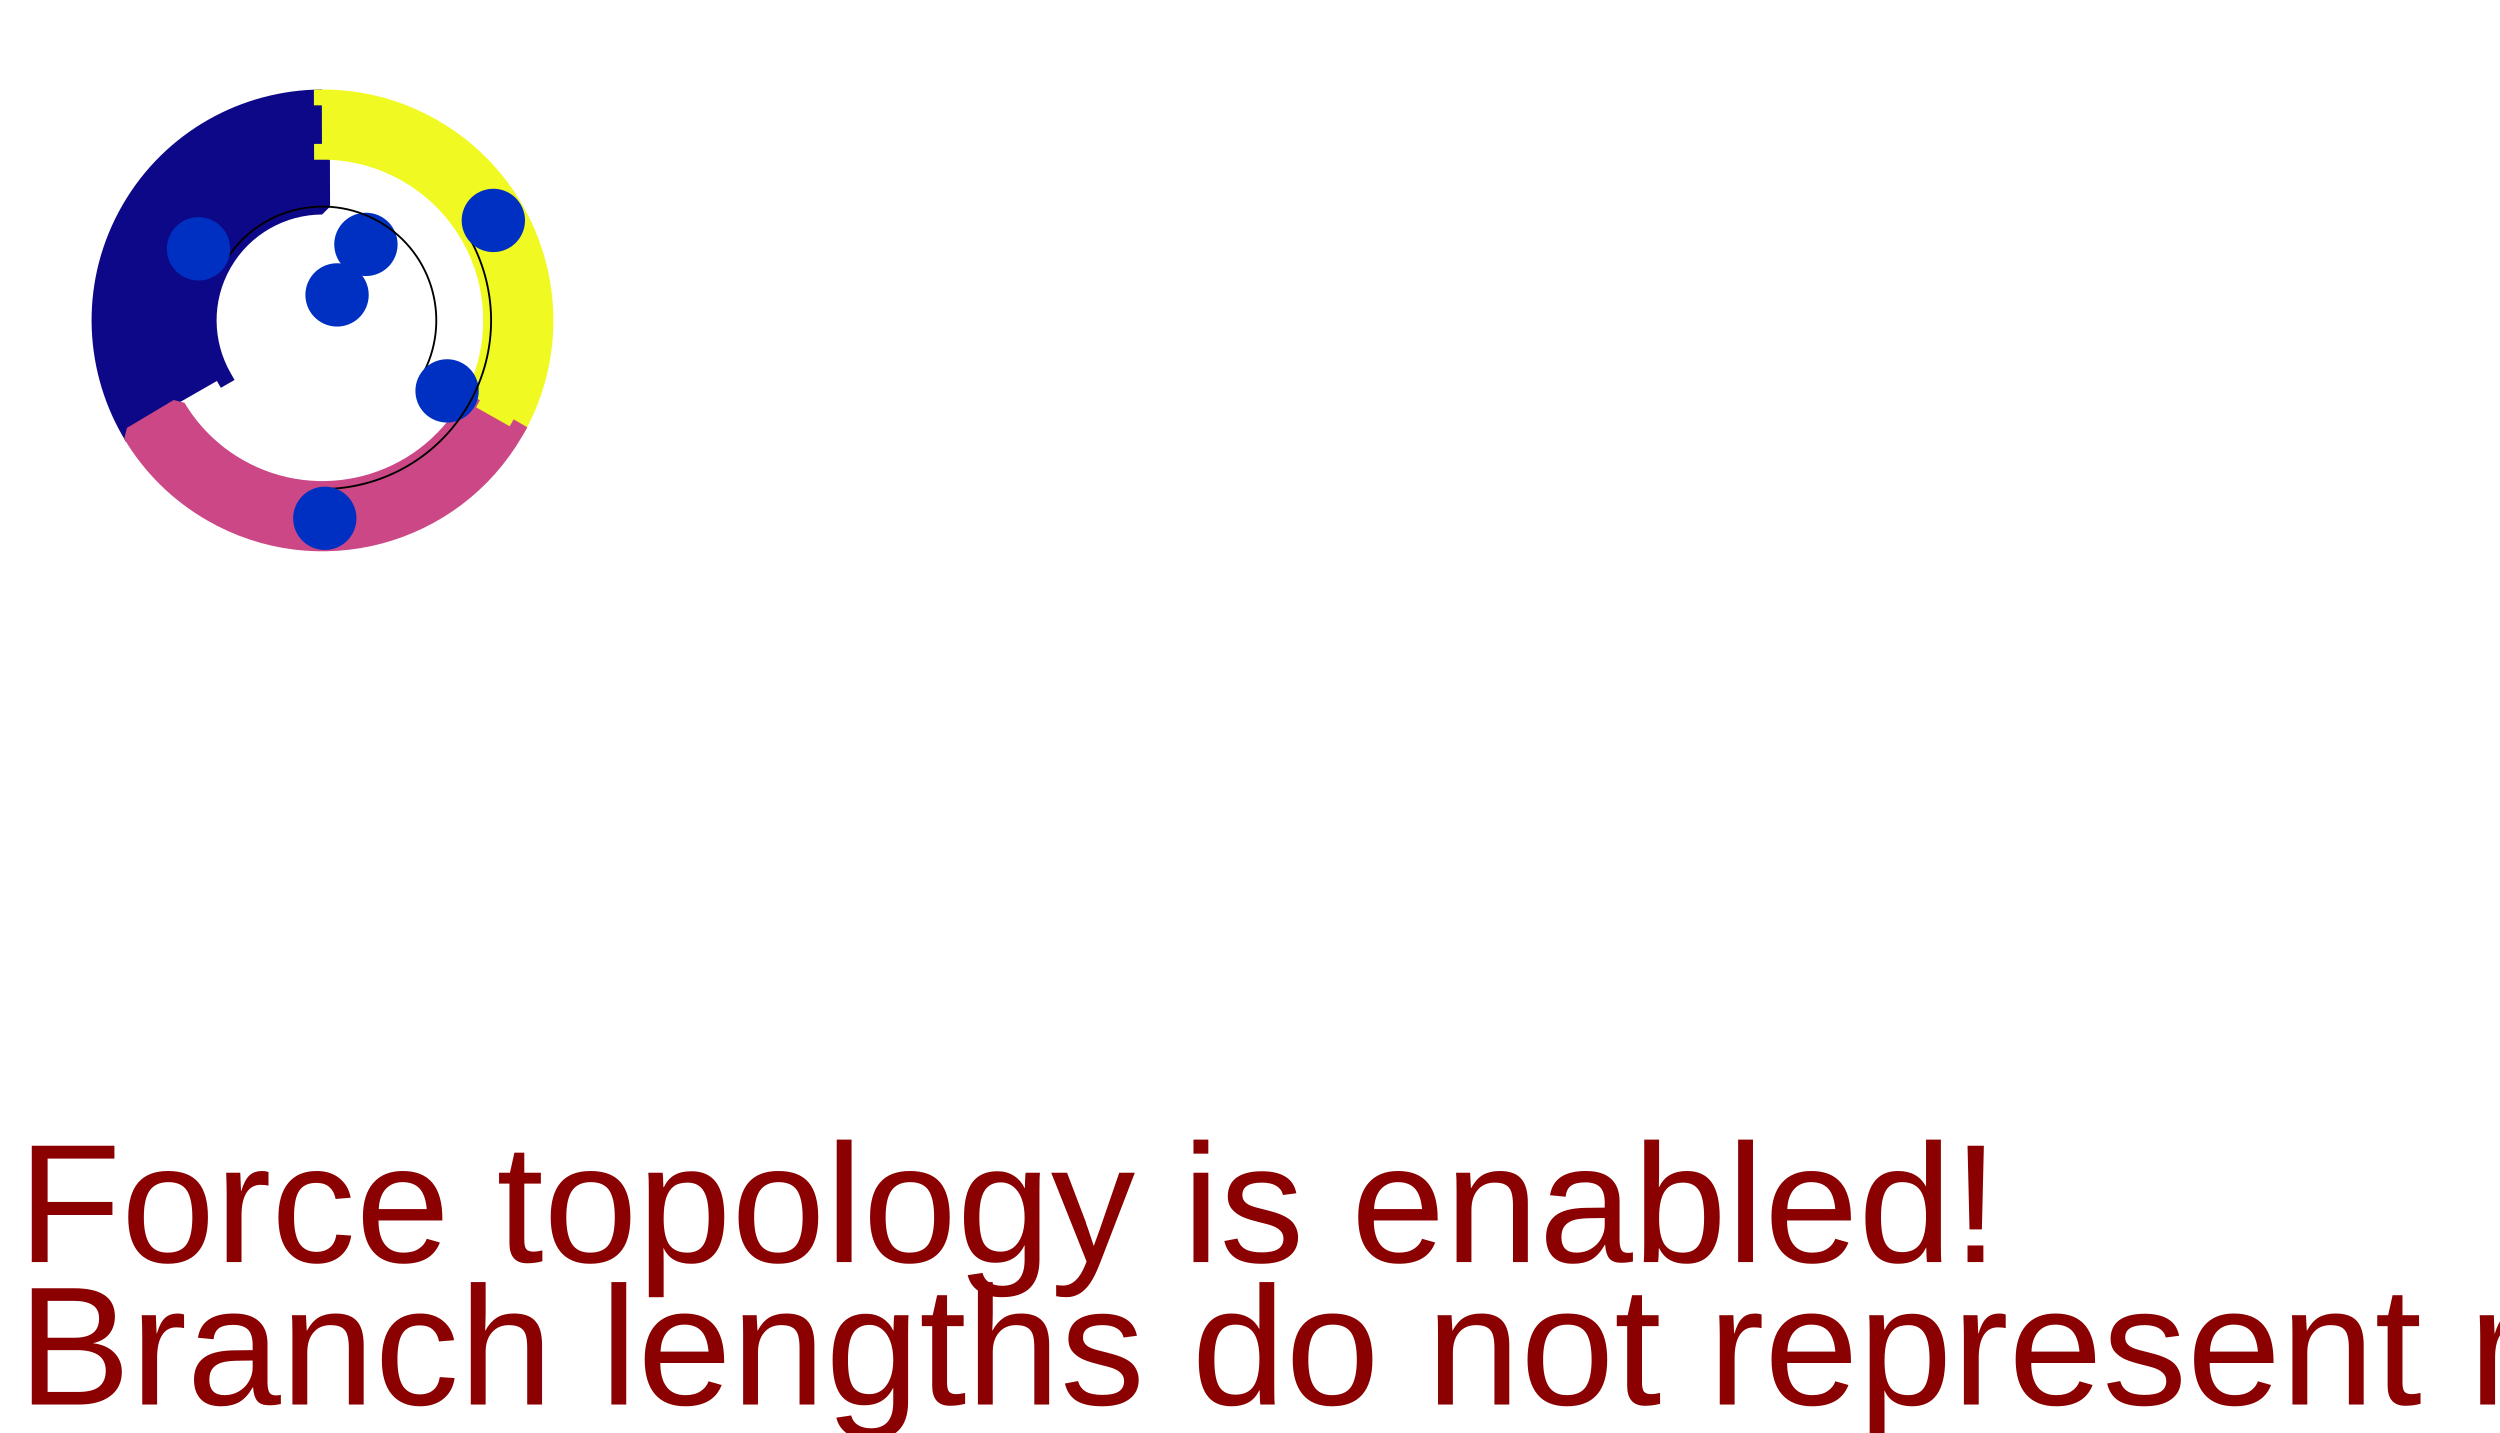
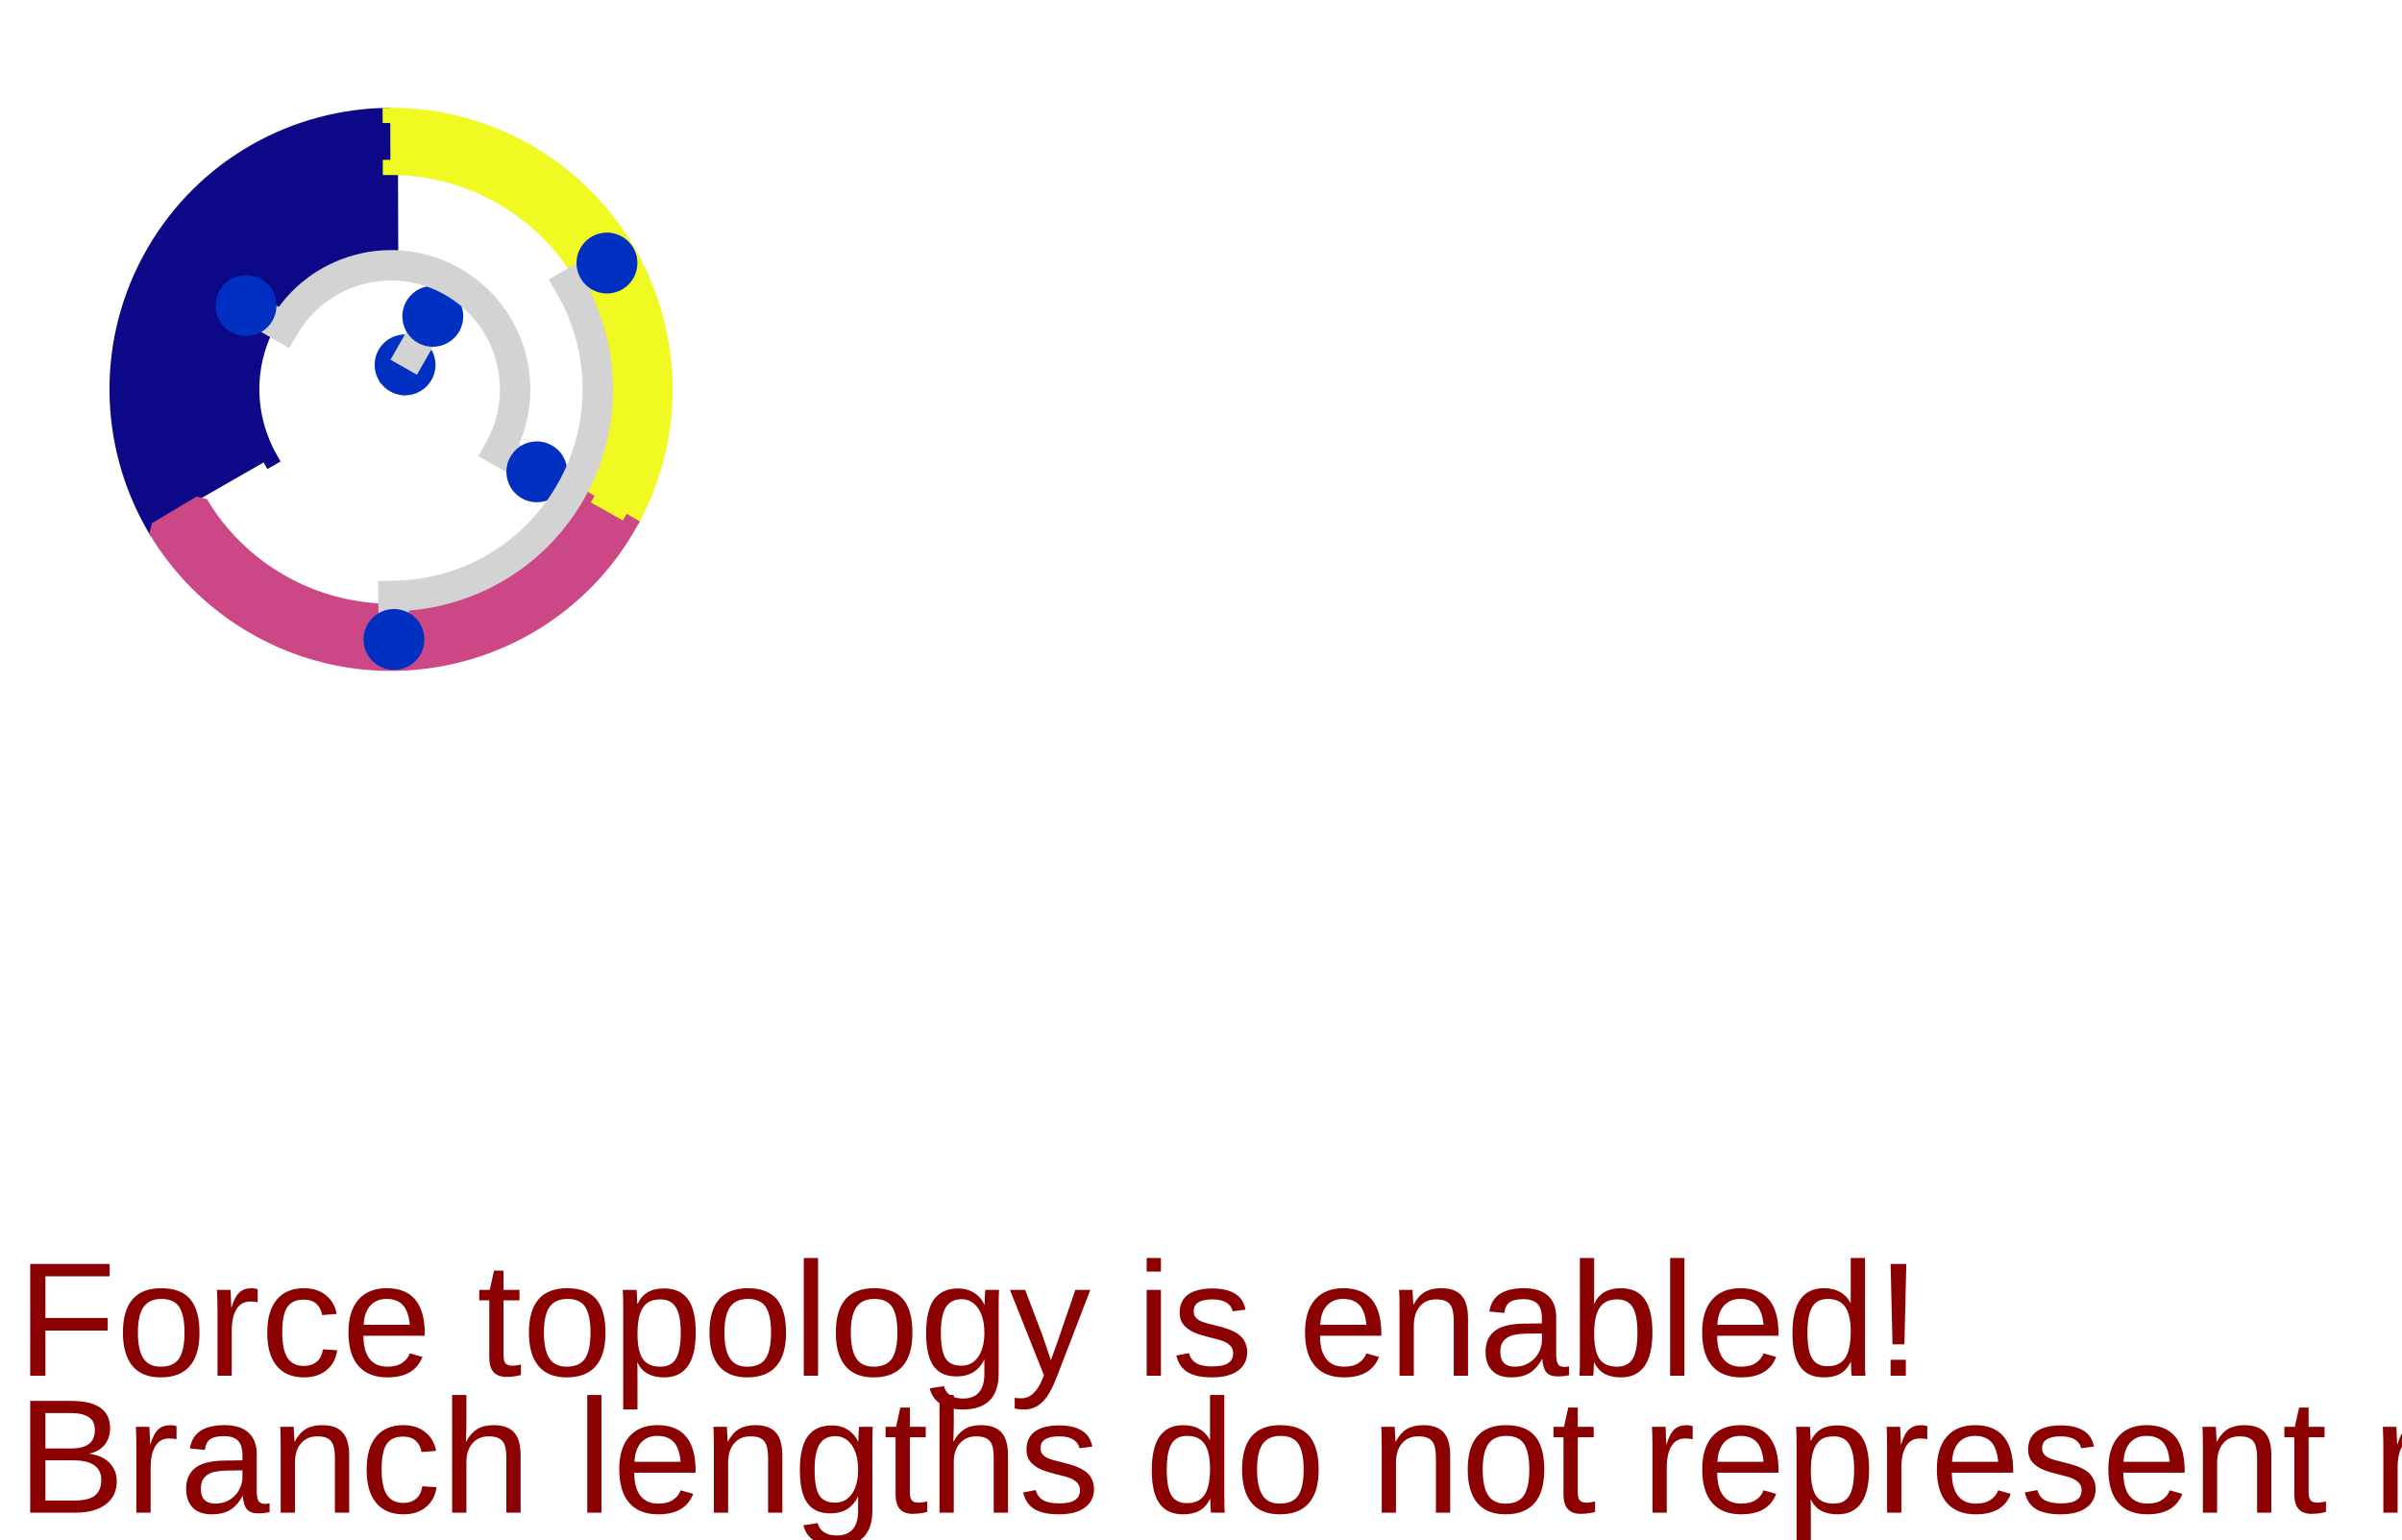
- <svg xmlns="http://www.w3.org/2000/svg" width="352.778mm" height="202.142mm" viewBox="0 0 1000 573.96" version="1.2" baseProfile="tiny">
+ <svg xmlns="http://www.w3.org/2000/svg" width="352.778mm" height="226.131mm" viewBox="0 0 1000 641.888" version="1.2" baseProfile="tiny">
  <defs> </defs>
  <g fill="none" stroke="black" stroke-width="1" fill-rule="evenodd" stroke-linecap="square" stroke-linejoin="bevel">
    <g fill="none" stroke="none" transform="matrix(6.34417,0,0,6.34417,0,0)" font-family=".AppleSystemUIFont" font-size="13pt" font-weight="400" font-style="normal">
-       <rect x="0" y="0" width="40.47" height="90.47" />
+       <rect x="0" y="0" width="51.178" height="101.178" />
    </g>
-     <g fill="none" stroke="none" transform="matrix(-5.49421,-3.17209,3.17209,-5.49421,128.376,128.376)" font-family=".AppleSystemUIFont" font-size="13pt" font-weight="400" font-style="normal">
-       <rect x="-14.081" y="-14.081" width="28.162" height="28.162" />
+     <g fill="none" stroke="none" transform="matrix(-5.49421,-3.17209,3.17209,-5.49421,162.34,162.34)" font-family=".AppleSystemUIFont" font-size="13pt" font-weight="400" font-style="normal">
+       <rect x="-18" y="-18" width="36.001" height="36.001" />
    </g>
-     <g fill="#0d0887" fill-opacity="1" stroke="#0d0887" stroke-opacity="1" stroke-width="1" stroke-linecap="square" stroke-linejoin="bevel" transform="matrix(-5.49421,-3.17209,3.17209,-5.49421,128.376,128.376)" font-family=".AppleSystemUIFont" font-size="13pt" font-weight="400" font-style="normal">
-       <path vector-effect="none" fill-rule="evenodd" d="M7.078,-12.176 C11.266,-9.735 14.081,-5.196 14.081,0 C14.081,5.197 11.266,9.736 7.078,12.175 L3.613,6.214 C5.75,4.969 7.187,2.652 7.187,0 C7.187,-2.652 5.75,-4.969 3.612,-6.214 " />
+     <g fill="#0d0887" fill-opacity="1" stroke="#0d0887" stroke-opacity="1" stroke-width="1" stroke-linecap="square" stroke-linejoin="bevel" transform="matrix(-5.49421,-3.17209,3.17209,-5.49421,162.34,162.34)" font-family=".AppleSystemUIFont" font-size="13pt" font-weight="400" font-style="normal">
+       <path vector-effect="none" fill-rule="evenodd" d="M9.048,-15.565 C14.402,-12.445 18,-6.643 18,0 C18,6.643 14.402,12.446 9.049,15.564 L4.601,7.913 C7.323,6.328 9.152,3.377 9.152,0 C9.152,-3.378 7.322,-6.328 4.6,-7.914 " />
    </g>
-     <g fill="#f0f921" fill-opacity="1" stroke="#f0f921" stroke-opacity="1" stroke-width="1" stroke-linecap="square" stroke-linejoin="bevel" transform="matrix(-5.49421,-3.17209,3.17209,-5.49421,128.376,128.376)" font-family=".AppleSystemUIFont" font-size="13pt" font-weight="400" font-style="normal">
-       <path vector-effect="none" fill-rule="evenodd" d="M7.078,12.175 C4.998,13.387 2.58,14.081 0,14.081 C-7.736,14.081 -14.015,7.843 -14.081,0.124 L-10.646,0.093 C-10.596,5.931 -5.849,10.647 0,10.647 C1.951,10.647 3.78,10.122 5.352,9.206 " />
+     <g fill="#f0f921" fill-opacity="1" stroke="#f0f921" stroke-opacity="1" stroke-width="1" stroke-linecap="square" stroke-linejoin="bevel" transform="matrix(-5.49421,-3.17209,3.17209,-5.49421,162.34,162.34)" font-family=".AppleSystemUIFont" font-size="13pt" font-weight="400" font-style="normal">
+       <path vector-effect="none" fill-rule="evenodd" d="M9.049,15.564 C6.389,17.113 3.298,18 0,18 C-9.889,18 -17.915,10.026 -18,0.158 L-14.583,0.128 C-14.514,8.123 -8.012,14.584 0,14.584 C2.672,14.584 5.177,13.865 7.331,12.61 " />
    </g>
-     <g fill="#cb4786" fill-opacity="1" stroke="#cb4786" stroke-opacity="1" stroke-width="1" stroke-linecap="square" stroke-linejoin="bevel" transform="matrix(-5.49421,-3.17209,3.17209,-5.49421,128.376,128.376)" font-family=".AppleSystemUIFont" font-size="13pt" font-weight="400" font-style="normal">
-       <path vector-effect="none" fill-rule="evenodd" d="M-14.081,0.124 C-14.081,0.082 -14.081,0.041 -14.081,0 C-14.081,-7.777 -7.777,-14.081 0,-14.081 C2.493,-14.081 4.834,-13.433 6.864,-12.298 L5.19,-9.298 C3.655,-10.157 1.885,-10.647 0,-10.647 C-5.88,-10.647 -10.647,-5.88 -10.647,0 C-10.647,0.031 -10.647,0.062 -10.646,0.093 " />
+     <g fill="#cb4786" fill-opacity="1" stroke="#cb4786" stroke-opacity="1" stroke-width="1" stroke-linecap="square" stroke-linejoin="bevel" transform="matrix(-5.49421,-3.17209,3.17209,-5.49421,162.34,162.34)" font-family=".AppleSystemUIFont" font-size="13pt" font-weight="400" font-style="normal">
+       <path vector-effect="none" fill-rule="evenodd" d="M-18,0.158 C-18,0.105 -18,0.052 -18,0 C-18,-9.941 -9.941,-18 0,-18 C3.187,-18 6.18,-17.172 8.775,-15.72 L7.109,-12.736 C5.006,-13.913 2.581,-14.584 0,-14.584 C-8.054,-14.584 -14.584,-8.054 -14.584,0 C-14.584,0.043 -14.583,0.085 -14.583,0.128 " />
    </g>
-     <g fill="none" stroke="#000000" stroke-opacity="1" stroke-width="1" stroke-linecap="butt" stroke-linejoin="bevel" transform="matrix(3.14808,-5.508,5.508,3.14808,120.114,123.653)" font-family=".AppleSystemUIFont" font-size="13pt" font-weight="400" font-style="normal">
-       <path vector-effect="non-scaling-stroke" fill-rule="evenodd" d="" />
+     <g fill="none" stroke="#d3d3d3" stroke-opacity="1" stroke-width="2" stroke-linecap="butt" stroke-linejoin="bevel" transform="matrix(3.14808,-5.508,5.508,3.14808,154.078,157.618)" font-family=".AppleSystemUIFont" font-size="13pt" font-weight="400" font-style="normal">
+       <path vector-effect="none" fill-rule="evenodd" d="" />
    </g>
-     <g fill="none" stroke="#000000" stroke-opacity="1" stroke-width="1" stroke-linecap="butt" stroke-linejoin="bevel" transform="matrix(3.14808,-5.508,5.508,3.14808,120.114,123.653)" font-family=".AppleSystemUIFont" font-size="13pt" font-weight="400" font-style="normal">
-       <polyline fill="none" vector-effect="non-scaling-stroke" points="0,1.5 0.354,1.5 " />
+     <g fill="none" stroke="#d3d3d3" stroke-opacity="1" stroke-width="2" stroke-linecap="butt" stroke-linejoin="bevel" transform="matrix(3.14808,-5.508,5.508,3.14808,154.078,157.618)" font-family=".AppleSystemUIFont" font-size="13pt" font-weight="400" font-style="normal">
+       <polyline fill="none" vector-effect="none" points="0,1.5 0.354,1.5 " />
    </g>
-     <g fill="#0030c1" fill-opacity="1" stroke="#0030c1" stroke-opacity="1" stroke-width="1" stroke-linecap="square" stroke-linejoin="bevel" transform="matrix(3.14808,-5.508,5.508,3.14808,121.228,121.703)" font-family=".AppleSystemUIFont" font-size="13pt" font-weight="400" font-style="normal">
+     <g fill="#0030c1" fill-opacity="1" stroke="#0030c1" stroke-opacity="1" stroke-width="1" stroke-linecap="square" stroke-linejoin="bevel" transform="matrix(3.14808,-5.508,5.508,3.14808,155.193,155.667)" font-family=".AppleSystemUIFont" font-size="13pt" font-weight="400" font-style="normal">
      <circle cx="1.5" cy="1.5" r="1.5" />
    </g>
-     <g fill="none" stroke="#000000" stroke-opacity="1" stroke-width="1" stroke-linecap="butt" stroke-linejoin="bevel" transform="matrix(3.14808,-5.508,5.508,3.14808,131.68,103.416)" font-family=".AppleSystemUIFont" font-size="13pt" font-weight="400" font-style="normal">
-       <polyline fill="none" vector-effect="non-scaling-stroke" points="0,1.5 0.354,1.5 " />
+     <g fill="none" stroke="#d3d3d3" stroke-opacity="1" stroke-width="2" stroke-linecap="butt" stroke-linejoin="bevel" transform="matrix(3.14808,-5.508,5.508,3.14808,165.645,137.38)" font-family=".AppleSystemUIFont" font-size="13pt" font-weight="400" font-style="normal">
+       <polyline fill="none" vector-effect="none" points="-2,1.5 0.354,1.5 " />
    </g>
-     <g fill="#0030c1" fill-opacity="1" stroke="#0030c1" stroke-opacity="1" stroke-width="1" stroke-linecap="square" stroke-linejoin="bevel" transform="matrix(3.14808,-5.508,5.508,3.14808,132.795,101.465)" font-family=".AppleSystemUIFont" font-size="13pt" font-weight="400" font-style="normal">
+     <g fill="#0030c1" fill-opacity="1" stroke="#0030c1" stroke-opacity="1" stroke-width="1" stroke-linecap="square" stroke-linejoin="bevel" transform="matrix(3.14808,-5.508,5.508,3.14808,166.759,135.43)" font-family=".AppleSystemUIFont" font-size="13pt" font-weight="400" font-style="normal">
      <circle cx="1.5" cy="1.5" r="1.5" />
    </g>
-     <g fill="none" stroke="#000000" stroke-opacity="1" stroke-width="1" stroke-linecap="butt" stroke-linejoin="bevel" transform="matrix(-5.49421,-3.17209,3.17209,-5.49421,128.376,128.376)" font-family=".AppleSystemUIFont" font-size="13pt" font-weight="400" font-style="normal">
-       <path vector-effect="non-scaling-stroke" fill-rule="evenodd" d="M-7.186,0.063 C-7.152,4.003 -3.948,7.187 0,7.187 C3.969,7.187 7.187,3.969 7.187,0 " />
+     <g fill="none" stroke="#d3d3d3" stroke-opacity="1" stroke-width="2" stroke-linecap="butt" stroke-linejoin="bevel" transform="matrix(-5.49421,-3.17209,3.17209,-5.49421,162.34,162.34)" font-family=".AppleSystemUIFont" font-size="13pt" font-weight="400" font-style="normal">
+       <path vector-effect="none" fill-rule="evenodd" d="M-8.152,0.072 C-8.113,4.541 -4.478,8.152 0,8.152 C4.502,8.152 8.152,4.502 8.152,0 " />
    </g>
-     <g fill="none" stroke="#000000" stroke-opacity="1" stroke-width="1" stroke-linecap="butt" stroke-linejoin="bevel" transform="matrix(-5.49421,-3.17209,3.17209,-5.49421,84.1326,113.82)" font-family=".AppleSystemUIFont" font-size="13pt" font-weight="400" font-style="normal">
-       <polyline fill="none" vector-effect="non-scaling-stroke" points="0,1.5 0.354,1.5 " />
+     <g fill="none" stroke="#d3d3d3" stroke-opacity="1" stroke-width="2" stroke-linecap="butt" stroke-linejoin="bevel" transform="matrix(-5.49421,-3.17209,3.17209,-5.49421,107.298,141.55)" font-family=".AppleSystemUIFont" font-size="13pt" font-weight="400" font-style="normal">
+       <polyline fill="none" vector-effect="none" points="-2,1.5 0.354,1.5 " />
    </g>
-     <g fill="#0030c1" fill-opacity="1" stroke="#0030c1" stroke-opacity="1" stroke-width="1" stroke-linecap="square" stroke-linejoin="bevel" transform="matrix(-5.49421,-3.17209,3.17209,-5.49421,82.1871,112.697)" font-family=".AppleSystemUIFont" font-size="13pt" font-weight="400" font-style="normal">
+     <g fill="#0030c1" fill-opacity="1" stroke="#0030c1" stroke-opacity="1" stroke-width="1" stroke-linecap="square" stroke-linejoin="bevel" transform="matrix(-5.49421,-3.17209,3.17209,-5.49421,105.353,140.427)" font-family=".AppleSystemUIFont" font-size="13pt" font-weight="400" font-style="normal">
      <circle cx="1.5" cy="1.5" r="1.5" />
    </g>
-     <g fill="none" stroke="#000000" stroke-opacity="1" stroke-width="1" stroke-linecap="butt" stroke-linejoin="bevel" transform="matrix(5.52169,3.12402,-3.12402,5.52169,172.744,142.544)" font-family=".AppleSystemUIFont" font-size="13pt" font-weight="400" font-style="normal">
-       <polyline fill="none" vector-effect="non-scaling-stroke" points="0,1.5 0.354,1.5 " />
+     <g fill="none" stroke="#d3d3d3" stroke-opacity="1" stroke-width="2" stroke-linecap="butt" stroke-linejoin="bevel" transform="matrix(5.52169,3.12402,-3.12402,5.52169,217.561,182.649)" font-family=".AppleSystemUIFont" font-size="13pt" font-weight="400" font-style="normal">
+       <polyline fill="none" vector-effect="none" points="-2,1.5 0.354,1.5 " />
    </g>
-     <g fill="#0030c1" fill-opacity="1" stroke="#0030c1" stroke-opacity="1" stroke-width="1" stroke-linecap="square" stroke-linejoin="bevel" transform="matrix(5.52169,3.12402,-3.12402,5.52169,174.699,143.65)" font-family=".AppleSystemUIFont" font-size="13pt" font-weight="400" font-style="normal">
+     <g fill="#0030c1" fill-opacity="1" stroke="#0030c1" stroke-opacity="1" stroke-width="1" stroke-linecap="square" stroke-linejoin="bevel" transform="matrix(5.52169,3.12402,-3.12402,5.52169,219.516,183.755)" font-family=".AppleSystemUIFont" font-size="13pt" font-weight="400" font-style="normal">
      <circle cx="1.5" cy="1.5" r="1.5" />
    </g>
-     <g fill="none" stroke="#000000" stroke-opacity="1" stroke-width="1" stroke-linecap="butt" stroke-linejoin="bevel" transform="matrix(-5.49421,-3.17209,3.17209,-5.49421,128.376,128.376)" font-family=".AppleSystemUIFont" font-size="13pt" font-weight="400" font-style="normal">
-       <path vector-effect="non-scaling-stroke" fill-rule="evenodd" d="M-5.432,-9.159 C-8.554,-7.303 -10.647,-3.896 -10.647,0 C-10.647,3.962 -8.482,7.419 -5.271,9.253 " />
+     <g fill="none" stroke="#d3d3d3" stroke-opacity="1" stroke-width="2" stroke-linecap="butt" stroke-linejoin="bevel" transform="matrix(-5.49421,-3.17209,3.17209,-5.49421,162.34,162.34)" font-family=".AppleSystemUIFont" font-size="13pt" font-weight="400" font-style="normal">
+       <path vector-effect="none" fill-rule="evenodd" d="M-6.93,-11.685 C-10.914,-9.317 -13.584,-4.97 -13.584,0 C-13.584,5.055 -10.822,9.466 -6.725,11.805 " />
    </g>
-     <g fill="none" stroke="#000000" stroke-opacity="1" stroke-width="1" stroke-linecap="butt" stroke-linejoin="bevel" transform="matrix(5.47567,-3.204,3.204,5.47567,181.869,86.0494)" font-family=".AppleSystemUIFont" font-size="13pt" font-weight="400" font-style="normal">
-       <polyline fill="none" vector-effect="non-scaling-stroke" points="0,1.5 0.354,1.5 " />
+     <g fill="none" stroke="#d3d3d3" stroke-opacity="1" stroke-width="2" stroke-linecap="butt" stroke-linejoin="bevel" transform="matrix(5.47567,-3.204,3.204,5.47567,237.388,107.401)" font-family=".AppleSystemUIFont" font-size="13pt" font-weight="400" font-style="normal">
+       <polyline fill="none" vector-effect="none" points="-2,1.5 0.354,1.5 " />
    </g>
-     <g fill="#0030c1" fill-opacity="1" stroke="#0030c1" stroke-opacity="1" stroke-width="1" stroke-linecap="square" stroke-linejoin="bevel" transform="matrix(5.47567,-3.204,3.204,5.47567,183.807,84.9148)" font-family=".AppleSystemUIFont" font-size="13pt" font-weight="400" font-style="normal">
+     <g fill="#0030c1" fill-opacity="1" stroke="#0030c1" stroke-opacity="1" stroke-width="1" stroke-linecap="square" stroke-linejoin="bevel" transform="matrix(5.47567,-3.204,3.204,5.47567,239.327,106.266)" font-family=".AppleSystemUIFont" font-size="13pt" font-weight="400" font-style="normal">
      <circle cx="1.5" cy="1.5" r="1.5" />
    </g>
-     <g fill="none" stroke="#000000" stroke-opacity="1" stroke-width="1" stroke-linecap="butt" stroke-linejoin="bevel" transform="matrix(0.0738161,6.34374,-6.34374,0.0738161,138.677,195.806)" font-family=".AppleSystemUIFont" font-size="13pt" font-weight="400" font-style="normal">
-       <polyline fill="none" vector-effect="non-scaling-stroke" points="0,1.5 0.354,1.5 " />
+     <g fill="none" stroke="#d3d3d3" stroke-opacity="1" stroke-width="2" stroke-linecap="butt" stroke-linejoin="bevel" transform="matrix(0.0738161,6.34374,-6.34374,0.0738161,172.932,254.743)" font-family=".AppleSystemUIFont" font-size="13pt" font-weight="400" font-style="normal">
+       <polyline fill="none" vector-effect="none" points="-2,1.5 0.354,1.5 " />
    </g>
-     <g fill="#0030c1" fill-opacity="1" stroke="#0030c1" stroke-opacity="1" stroke-width="1" stroke-linecap="square" stroke-linejoin="bevel" transform="matrix(0.0738161,6.34374,-6.34374,0.0738161,138.703,198.052)" font-family=".AppleSystemUIFont" font-size="13pt" font-weight="400" font-style="normal">
+     <g fill="#0030c1" fill-opacity="1" stroke="#0030c1" stroke-opacity="1" stroke-width="1" stroke-linecap="square" stroke-linejoin="bevel" transform="matrix(0.0738161,6.34374,-6.34374,0.0738161,172.958,256.99)" font-family=".AppleSystemUIFont" font-size="13pt" font-weight="400" font-style="normal">
      <circle cx="1.5" cy="1.5" r="1.5" />
    </g>
-     <g fill="none" stroke="#8b0000" stroke-opacity="1" stroke-width="1" stroke-linecap="square" stroke-linejoin="bevel" transform="matrix(6.34417,0,0,6.34417,6.34417,459.765)" font-family="Arial" font-size="8pt" font-weight="400" font-style="normal">
+     <g fill="none" stroke="#8b0000" stroke-opacity="1" stroke-width="1" stroke-linecap="square" stroke-linejoin="bevel" transform="matrix(6.34417,0,0,6.34417,6.34417,527.693)" font-family="Arial" font-size="8pt" font-weight="400" font-style="normal">
      <text fill="#8b0000" fill-opacity="1" stroke="none" xml:space="preserve" x="0" y="7.234" font-family="Arial" font-size="8pt" font-weight="400" font-style="normal">Force topology is enabled!</text>
    </g>
-     <g fill="none" stroke="#8b0000" stroke-opacity="1" stroke-width="1" stroke-linecap="square" stroke-linejoin="bevel" transform="matrix(6.34417,0,0,6.34417,6.34417,459.765)" font-family="Arial" font-size="8pt" font-weight="400" font-style="normal">
+     <g fill="none" stroke="#8b0000" stroke-opacity="1" stroke-width="1" stroke-linecap="square" stroke-linejoin="bevel" transform="matrix(6.34417,0,0,6.34417,6.34417,527.693)" font-family="Arial" font-size="8pt" font-weight="400" font-style="normal">
      <text fill="#8b0000" fill-opacity="1" stroke="none" xml:space="preserve" x="0" y="16.234" font-family="Arial" font-size="8pt" font-weight="400" font-style="normal">Branch lengths do not represent real values.</text>
    </g>
  </g>
</svg>
